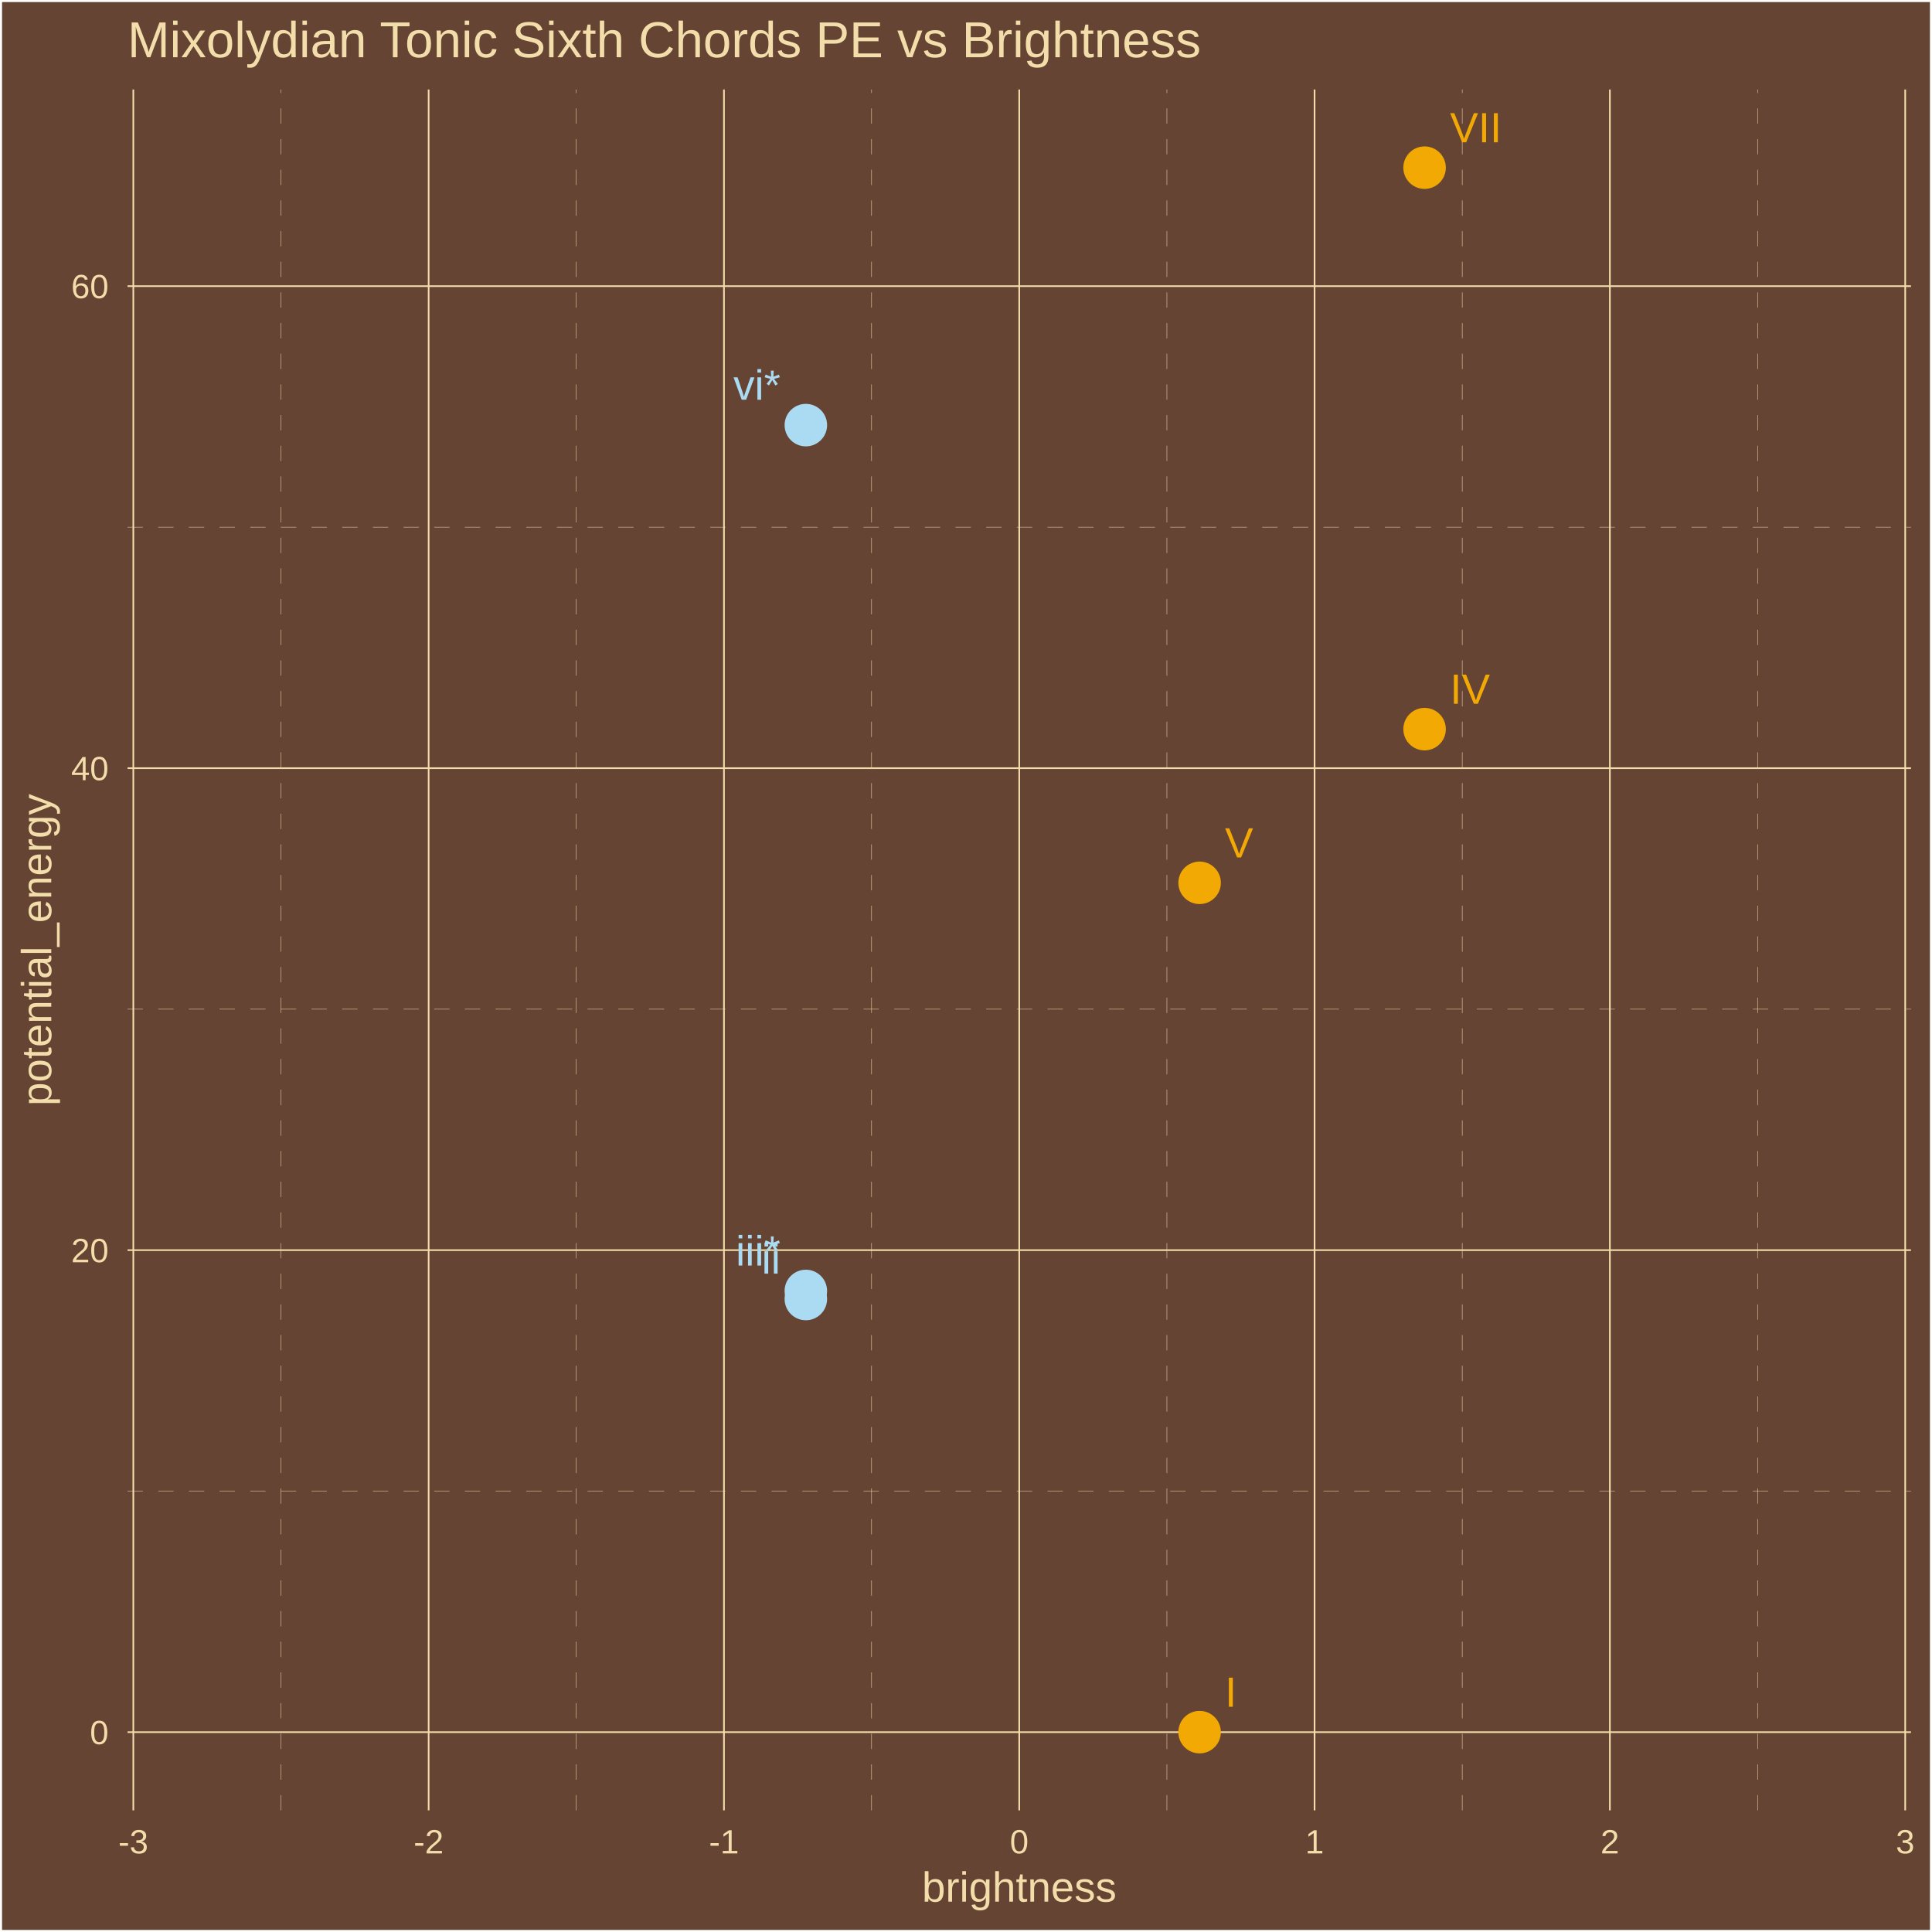
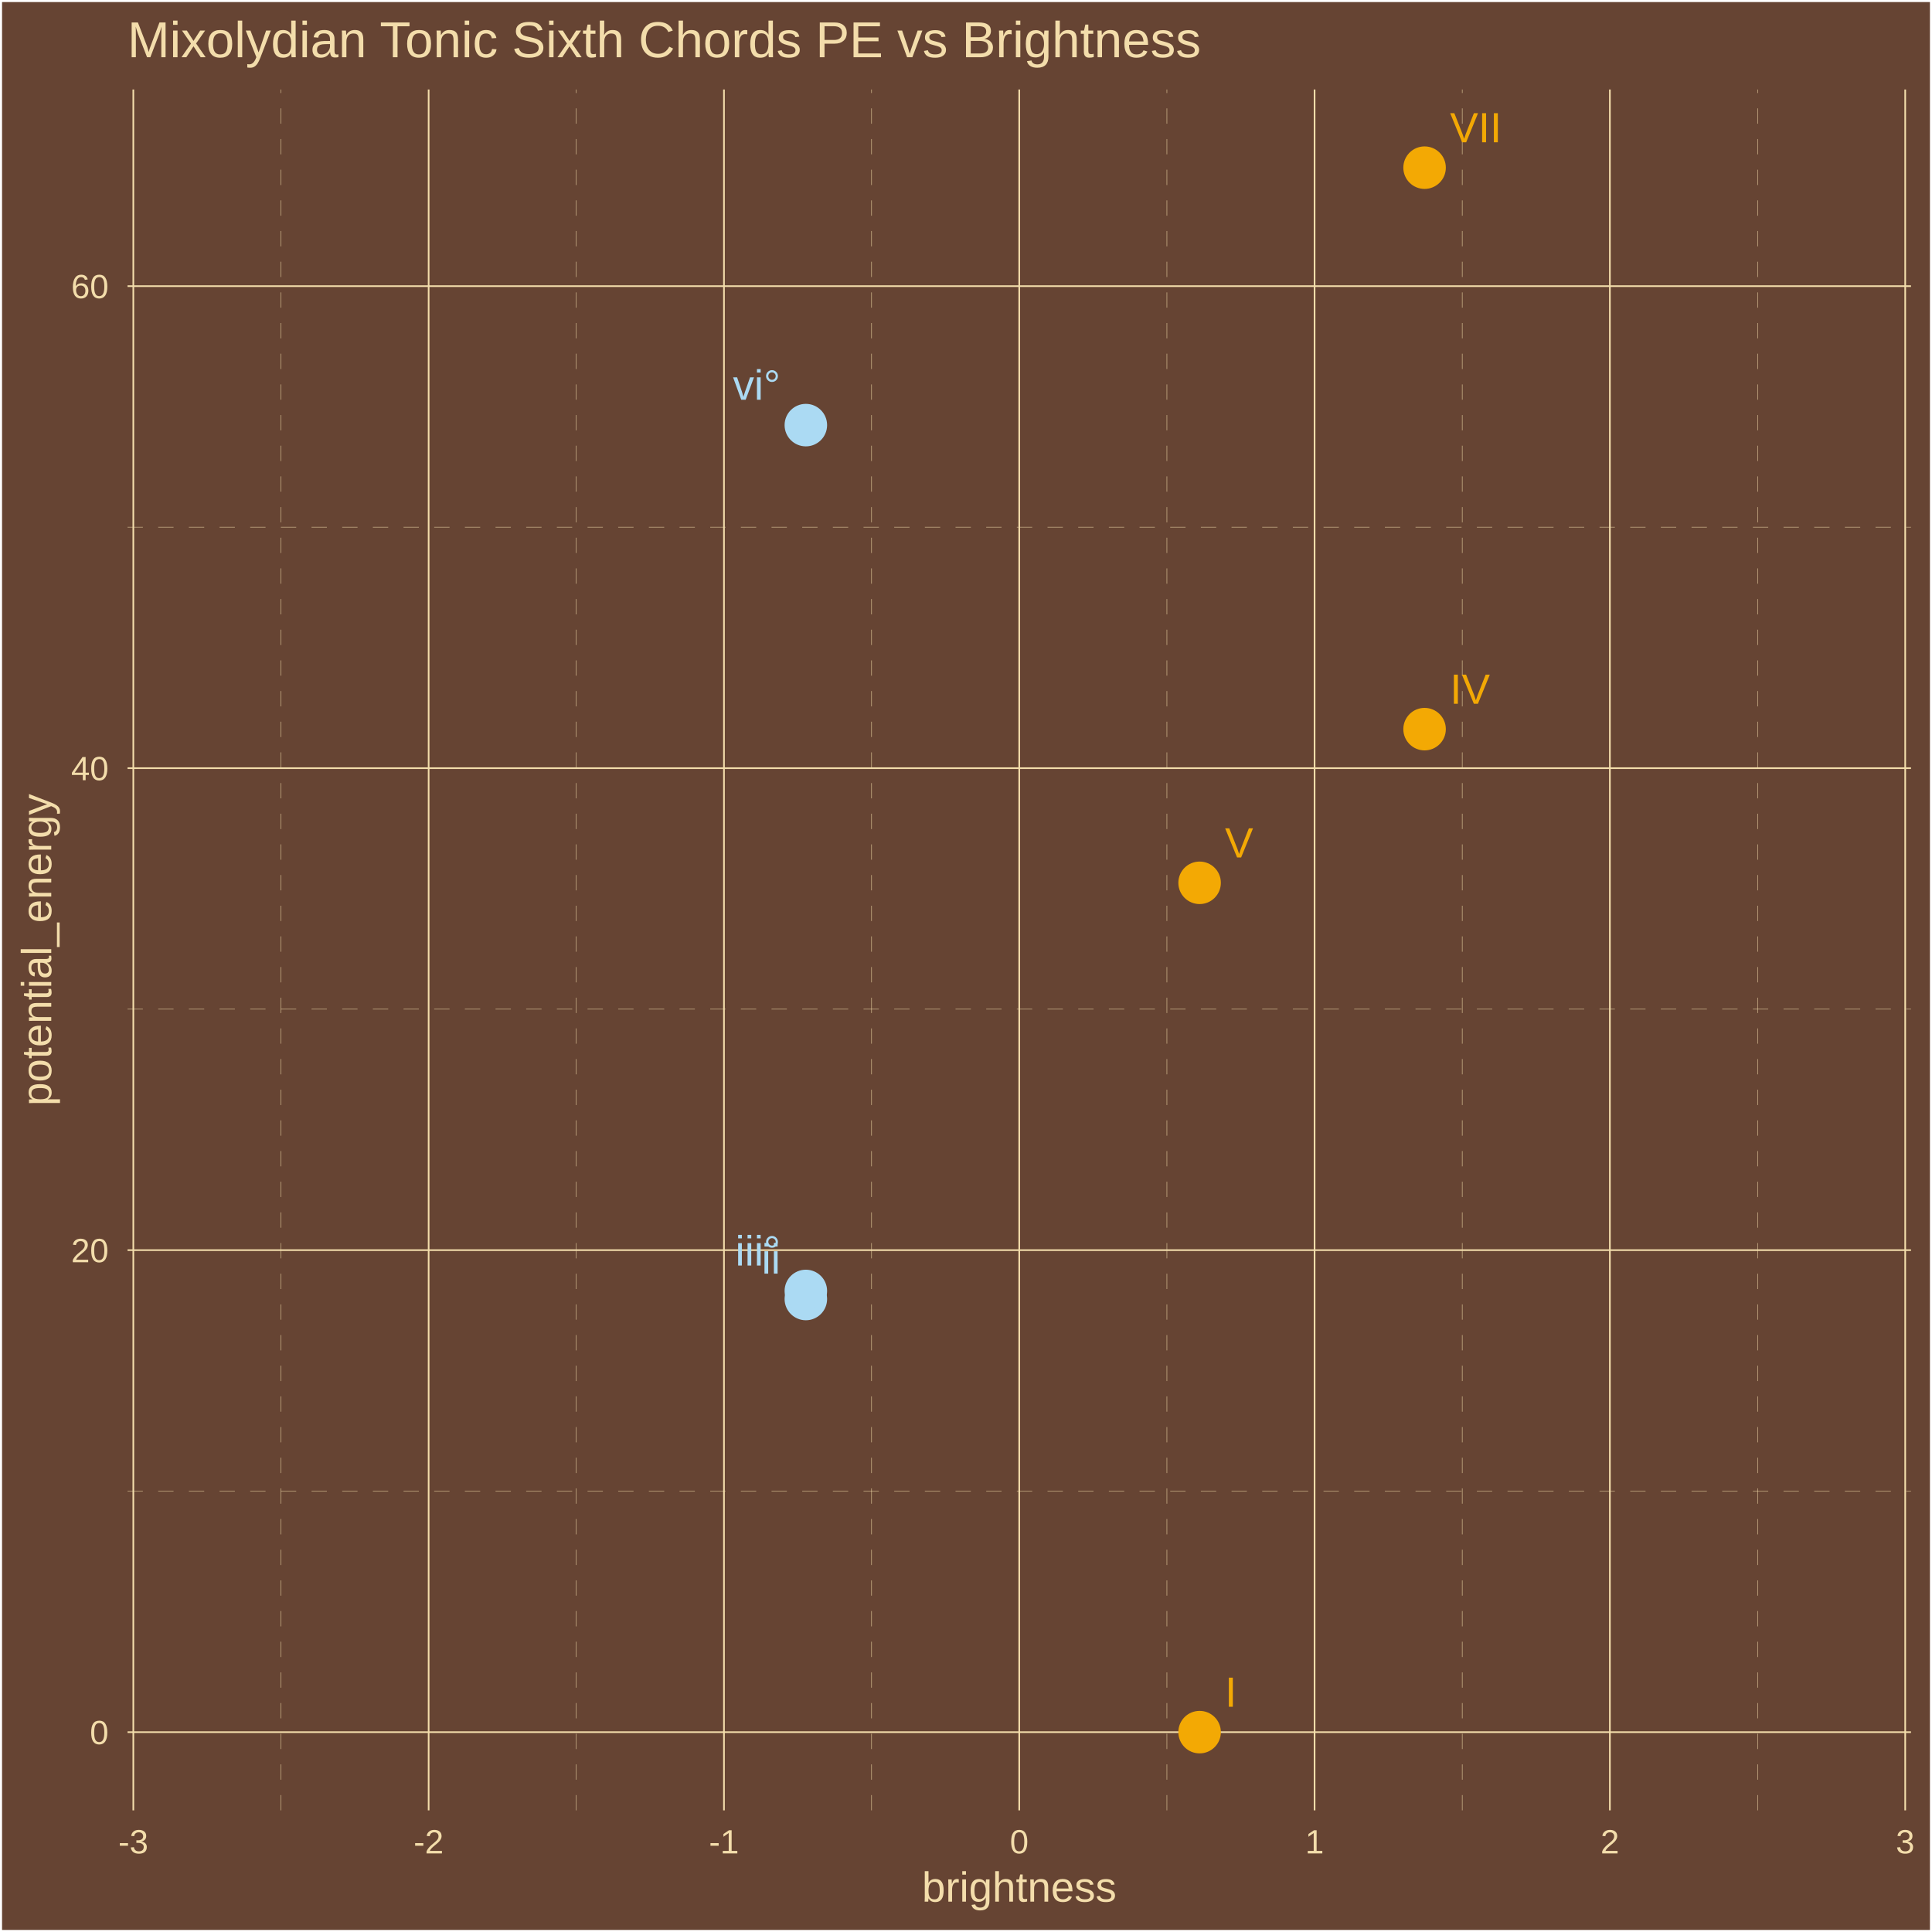
<svg xmlns="http://www.w3.org/2000/svg" class="svglite" width="504.00pt" height="504.00pt" viewBox="0 0 504.00 504.00">
  <defs>
    <style type="text/css">
    .svglite line, .svglite polyline, .svglite polygon, .svglite path, .svglite rect, .svglite circle {
      fill: none;
      stroke: #000000;
      stroke-linecap: round;
      stroke-linejoin: round;
      stroke-miterlimit: 10.00;
    }
    .svglite text {
      white-space: pre;
    }
  </style>
  </defs>
  <rect width="100%" height="100%" style="stroke: none; fill: #664433;" />
  <defs>
    <clipPath id="cpMC4wMHw1MDQuMDB8MC4wMHw1MDQuMDA=">
      <rect x="0.00" y="0.00" width="504.00" height="504.00" />
    </clipPath>
  </defs>
  <g clip-path="url(#cpMC4wMHw1MDQuMDB8MC4wMHw1MDQuMDA=)">
    <rect x="0.00" y="0" width="504.00" height="504.00" style="stroke-width: 1.07; stroke: #FFFFFF; fill: #664433;" />
  </g>
  <defs>
    <clipPath id="cpMzMuMjd8NDk4LjUyfDIzLjM0fDQ3Mi4yNw==">
      <rect x="33.27" y="23.34" width="465.25" height="448.93" />
    </clipPath>
  </defs>
  <g clip-path="url(#cpMzMuMjd8NDk4LjUyfDIzLjM0fDQ3Mi4yNw==)">
    <rect x="33.27" y="23.34" width="465.25" height="448.93" style="stroke-width: 1.07; stroke: none; fill: #664433;" />
    <polyline points="33.27,388.99 498.52,388.99 " style="stroke-width: 0.11; stroke: #F3DDAB; stroke-dasharray: 4.00,4.00; stroke-linecap: butt;" />
    <polyline points="33.27,263.26 498.52,263.26 " style="stroke-width: 0.11; stroke: #F3DDAB; stroke-dasharray: 4.00,4.00; stroke-linecap: butt;" />
    <polyline points="33.27,137.52 498.52,137.52 " style="stroke-width: 0.11; stroke: #F3DDAB; stroke-dasharray: 4.00,4.00; stroke-linecap: butt;" />
    <polyline points="73.30,472.27 73.30,23.34 " style="stroke-width: 0.11; stroke: #F3DDAB; stroke-dasharray: 4.00,4.00; stroke-linecap: butt;" />
    <polyline points="150.34,472.27 150.34,23.34 " style="stroke-width: 0.11; stroke: #F3DDAB; stroke-dasharray: 4.00,4.00; stroke-linecap: butt;" />
    <polyline points="227.37,472.27 227.37,23.34 " style="stroke-width: 0.11; stroke: #F3DDAB; stroke-dasharray: 4.00,4.00; stroke-linecap: butt;" />
    <polyline points="304.41,472.27 304.41,23.34 " style="stroke-width: 0.11; stroke: #F3DDAB; stroke-dasharray: 4.00,4.00; stroke-linecap: butt;" />
    <polyline points="381.45,472.27 381.45,23.34 " style="stroke-width: 0.11; stroke: #F3DDAB; stroke-dasharray: 4.00,4.00; stroke-linecap: butt;" />
    <polyline points="458.49,472.27 458.49,23.34 " style="stroke-width: 0.11; stroke: #F3DDAB; stroke-dasharray: 4.00,4.00; stroke-linecap: butt;" />
    <polyline points="33.27,451.86 498.52,451.86 " style="stroke-width: 0.43; stroke: #F3DDAB; stroke-linecap: butt;" />
    <polyline points="33.27,326.12 498.52,326.12 " style="stroke-width: 0.43; stroke: #F3DDAB; stroke-linecap: butt;" />
    <polyline points="33.27,200.39 498.52,200.39 " style="stroke-width: 0.43; stroke: #F3DDAB; stroke-linecap: butt;" />
    <polyline points="33.27,74.65 498.52,74.65 " style="stroke-width: 0.43; stroke: #F3DDAB; stroke-linecap: butt;" />
    <polyline points="34.78,472.27 34.78,23.34 " style="stroke-width: 0.43; stroke: #F3DDAB; stroke-linecap: butt;" />
    <polyline points="111.82,472.27 111.82,23.34 " style="stroke-width: 0.43; stroke: #F3DDAB; stroke-linecap: butt;" />
    <polyline points="188.86,472.27 188.86,23.34 " style="stroke-width: 0.43; stroke: #F3DDAB; stroke-linecap: butt;" />
    <polyline points="265.89,472.27 265.89,23.34 " style="stroke-width: 0.43; stroke: #F3DDAB; stroke-linecap: butt;" />
    <polyline points="342.93,472.27 342.93,23.34 " style="stroke-width: 0.43; stroke: #F3DDAB; stroke-linecap: butt;" />
    <polyline points="419.97,472.27 419.97,23.34 " style="stroke-width: 0.43; stroke: #F3DDAB; stroke-linecap: butt;" />
    <polyline points="497.01,472.27 497.01,23.34 " style="stroke-width: 0.43; stroke: #F3DDAB; stroke-linecap: butt;" />
    <circle cx="312.94" cy="451.86" r="5.19" style="stroke-width: 0.71; stroke: #F3A904; fill: #F3A904;" />
    <circle cx="210.22" cy="338.87" r="5.19" style="stroke-width: 0.71; stroke: #ABDAF3; fill: #ABDAF3;" />
    <circle cx="210.22" cy="336.77" r="5.19" style="stroke-width: 0.71; stroke: #ABDAF3; fill: #ABDAF3;" />
    <circle cx="371.63" cy="190.21" r="5.19" style="stroke-width: 0.71; stroke: #F3A904; fill: #F3A904;" />
    <circle cx="312.94" cy="230.30" r="5.19" style="stroke-width: 0.71; stroke: #F3A904; fill: #F3A904;" />
    <circle cx="210.22" cy="110.90" r="5.19" style="stroke-width: 0.71; stroke: #ABDAF3; fill: #ABDAF3;" />
    <circle cx="371.63" cy="43.74" r="5.19" style="stroke-width: 0.71; stroke: #F3A904; fill: #F3A904;" />
    <polygon points="315.10,451.86 328.24,451.86 328.16,451.86 328.50,451.84 328.85,451.77 329.17,451.65 329.47,451.48 329.74,451.26 329.97,451.00 330.16,450.70 330.29,450.38 330.38,450.05 330.40,449.70 330.40,449.70 330.40,431.71 330.40,431.71 330.38,431.36 330.29,431.02 330.16,430.70 329.97,430.41 329.74,430.15 329.47,429.93 329.17,429.76 328.85,429.63 328.50,429.56 328.24,429.55 315.10,429.55 315.36,429.56 315.01,429.55 314.67,429.59 314.33,429.69 314.02,429.84 313.73,430.03 313.48,430.28 313.27,430.55 313.11,430.86 313.00,431.19 312.94,431.53 312.94,431.71 312.94,449.70 312.94,449.53 312.94,449.87 313.00,450.22 313.11,450.55 313.27,450.85 313.48,451.13 313.73,451.37 314.02,451.57 314.33,451.72 314.67,451.82 315.01,451.86 " style="stroke-width: nan; stroke: none;" />
    <text x="319.56" y="445.24" style="font-size: 11.04px;fill: #F3A904; font-family: &quot;Arial&quot;;" textLength="3.07px" lengthAdjust="spacingAndGlyphs">I</text>
    <polygon points="193.08,338.87 208.06,338.87 207.97,338.87 208.32,338.86 208.66,338.79 208.98,338.66 209.29,338.49 209.56,338.27 209.79,338.01 209.97,337.71 210.11,337.40 210.19,337.06 210.22,336.71 210.22,336.71 210.22,318.72 210.22,318.72 210.19,318.37 210.11,318.03 209.97,317.71 209.79,317.42 209.56,317.16 209.29,316.94 208.98,316.77 208.66,316.64 208.32,316.57 208.06,316.56 193.08,316.56 193.34,316.57 193.00,316.56 192.65,316.60 192.32,316.70 192.00,316.85 191.72,317.05 191.47,317.29 191.26,317.56 191.10,317.87 190.99,318.20 190.93,318.54 190.92,318.72 190.92,336.71 190.93,336.54 190.93,336.88 190.99,337.23 191.10,337.56 191.26,337.87 191.47,338.14 191.72,338.38 192.00,338.58 192.32,338.73 192.65,338.83 193.00,338.87 " style="stroke-width: nan; stroke: none;" />
    <text x="203.60" y="332.25" text-anchor="end" style="font-size: 11.04px;fill: #ABDAF3; font-family: &quot;Arial&quot;;" textLength="4.90px" lengthAdjust="spacingAndGlyphs">ii</text>
-     <polygon points="186.34,336.77 208.06,336.77 207.97,336.77 208.32,336.75 208.66,336.68 208.98,336.56 209.29,336.39 209.56,336.17 209.79,335.91 209.97,335.61 210.11,335.29 210.19,334.95 210.22,334.61 210.22,334.61 210.22,316.62 210.22,316.62 210.19,316.27 210.11,315.93 209.97,315.61 209.79,315.32 209.56,315.06 209.29,314.84 208.98,314.66 208.66,314.54 208.32,314.47 208.06,314.46 186.34,314.46 186.60,314.47 186.26,314.46 185.91,314.50 185.58,314.60 185.26,314.75 184.98,314.94 184.73,315.18 184.52,315.46 184.36,315.77 184.25,316.10 184.19,316.44 184.18,316.62 184.18,334.61 184.19,334.43 184.19,334.78 184.25,335.13 184.36,335.46 184.52,335.76 184.73,336.04 184.98,336.28 185.26,336.48 185.58,336.63 185.91,336.72 186.26,336.77 " style="stroke-width: nan; stroke: none;" />
-     <text x="203.60" y="330.14" text-anchor="end" style="font-size: 11.04px;fill: #ABDAF3; font-family: &quot;Arial&quot;;" textLength="11.64px" lengthAdjust="spacingAndGlyphs">iii*</text>
+     <polygon points="186.22,336.77 208.06,336.77 207.97,336.77 208.32,336.75 208.66,336.68 208.98,336.56 209.29,336.39 209.56,336.17 209.79,335.91 209.97,335.61 210.11,335.29 210.19,334.95 210.22,334.61 210.22,334.61 210.22,316.62 210.22,316.62 210.19,316.27 210.11,315.93 209.97,315.61 209.79,315.32 209.56,315.06 209.29,314.84 208.98,314.66 208.66,314.54 208.32,314.47 208.06,314.46 186.22,314.46 186.48,314.47 186.13,314.46 185.79,314.50 185.46,314.60 185.14,314.75 184.86,314.94 184.60,315.18 184.40,315.46 184.23,315.77 184.12,316.10 184.07,316.44 184.06,316.62 184.06,334.61 184.07,334.43 184.07,334.78 184.12,335.13 184.23,335.46 184.40,335.76 184.60,336.04 184.86,336.28 185.14,336.48 185.46,336.63 185.79,336.72 186.13,336.77 " style="stroke-width: nan; stroke: none;" />
+     <text x="203.60" y="330.14" text-anchor="end" style="font-size: 11.04px;fill: #ABDAF3; font-family: &quot;Arial&quot;;" textLength="11.76px" lengthAdjust="spacingAndGlyphs">iii°</text>
    <polygon points="373.79,190.21 394.30,190.21 394.21,190.21 394.56,190.20 394.90,190.13 395.22,190.00 395.53,189.83 395.80,189.61 396.03,189.35 396.21,189.06 396.35,188.74 396.43,188.40 396.46,188.05 396.46,188.05 396.46,170.06 396.46,170.06 396.43,169.71 396.35,169.38 396.21,169.06 396.03,168.76 395.80,168.50 395.53,168.28 395.22,168.11 394.90,167.99 394.56,167.92 394.30,167.90 373.79,167.90 374.05,167.92 373.71,167.90 373.36,167.94 373.03,168.04 372.71,168.19 372.43,168.39 372.18,168.63 371.97,168.91 371.81,169.21 371.70,169.54 371.64,169.89 371.63,170.06 371.63,188.05 371.64,187.88 371.64,188.23 371.70,188.57 371.81,188.90 371.97,189.21 372.18,189.49 372.43,189.73 372.71,189.92 373.03,190.07 373.36,190.17 373.71,190.21 " style="stroke-width: nan; stroke: none;" />
    <text x="378.26" y="183.59" style="font-size: 11.04px;fill: #F3A904; font-family: &quot;Arial&quot;;" textLength="10.43px" lengthAdjust="spacingAndGlyphs">IV</text>
    <polygon points="315.10,230.30 332.54,230.30 332.45,230.30 332.80,230.29 333.14,230.22 333.46,230.10 333.76,229.92 334.03,229.70 334.26,229.44 334.45,229.15 334.58,228.83 334.67,228.49 334.70,228.14 334.70,228.14 334.70,210.15 334.70,210.15 334.67,209.81 334.58,209.47 334.45,209.15 334.26,208.85 334.03,208.59 333.76,208.37 333.46,208.20 333.14,208.08 332.80,208.01 332.54,207.99 315.10,207.99 315.36,208.01 315.01,207.99 314.67,208.04 314.33,208.13 314.02,208.28 313.73,208.48 313.48,208.72 313.27,209.00 313.11,209.31 313.00,209.63 312.94,209.98 312.94,210.15 312.94,228.14 312.94,227.97 312.94,228.32 313.00,228.66 313.11,228.99 313.27,229.30 313.48,229.58 313.73,229.82 314.02,230.02 314.33,230.16 314.67,230.26 315.01,230.30 " style="stroke-width: nan; stroke: none;" />
    <text x="319.56" y="223.68" style="font-size: 11.04px;fill: #F3A904; font-family: &quot;Arial&quot;;" textLength="7.36px" lengthAdjust="spacingAndGlyphs">V</text>
-     <polygon points="185.72,110.90 208.06,110.90 207.97,110.90 208.32,110.88 208.66,110.81 208.98,110.69 209.29,110.52 209.56,110.30 209.79,110.04 209.97,109.74 210.11,109.42 210.19,109.09 210.22,108.74 210.22,108.74 210.22,90.75 210.22,90.75 210.19,90.40 210.11,90.06 209.97,89.74 209.79,89.45 209.56,89.19 209.29,88.97 208.98,88.79 208.66,88.67 208.32,88.60 208.06,88.59 185.72,88.59 185.98,88.60 185.64,88.59 185.29,88.63 184.96,88.73 184.64,88.88 184.36,89.07 184.11,89.31 183.90,89.59 183.74,89.90 183.63,90.23 183.57,90.57 183.56,90.75 183.56,108.74 183.57,108.57 183.57,108.91 183.63,109.26 183.74,109.59 183.90,109.89 184.11,110.17 184.36,110.41 184.64,110.61 184.96,110.76 185.29,110.86 185.64,110.90 " style="stroke-width: nan; stroke: none;" />
-     <text x="203.60" y="104.28" text-anchor="end" style="font-size: 11.04px;fill: #ABDAF3; font-family: &quot;Arial&quot;;" textLength="12.25px" lengthAdjust="spacingAndGlyphs">vi*</text>
+     <polygon points="185.60,110.90 208.06,110.90 207.97,110.90 208.32,110.88 208.66,110.81 208.98,110.69 209.29,110.52 209.56,110.30 209.79,110.04 209.97,109.74 210.11,109.42 210.19,109.09 210.22,108.74 210.22,108.74 210.22,90.75 210.22,90.75 210.19,90.40 210.11,90.06 209.97,89.74 209.79,89.45 209.56,89.19 209.29,88.97 208.98,88.79 208.66,88.67 208.32,88.60 208.06,88.59 185.60,88.59 185.86,88.60 185.52,88.59 185.17,88.63 184.84,88.73 184.52,88.88 184.24,89.07 183.99,89.31 183.78,89.59 183.62,89.90 183.50,90.23 183.45,90.57 183.44,90.75 183.44,108.74 183.45,108.57 183.45,108.91 183.50,109.26 183.62,109.59 183.78,109.89 183.99,110.17 184.24,110.41 184.52,110.61 184.84,110.76 185.17,110.86 185.52,110.90 " style="stroke-width: nan; stroke: none;" />
+     <text x="203.60" y="104.28" text-anchor="end" style="font-size: 11.04px;fill: #ABDAF3; font-family: &quot;Arial&quot;;" textLength="12.38px" lengthAdjust="spacingAndGlyphs">vi°</text>
    <polygon points="373.79,43.74 397.37,43.74 397.28,43.74 397.63,43.73 397.97,43.66 398.29,43.53 398.59,43.36 398.86,43.14 399.09,42.88 399.28,42.59 399.41,42.27 399.50,41.93 399.53,41.58 399.53,41.58 399.53,23.59 399.53,23.59 399.50,23.24 399.41,22.90 399.28,22.59 399.09,22.29 398.86,22.03 398.59,21.81 398.29,21.64 397.97,21.51 397.63,21.44 397.37,21.43 373.79,21.43 374.05,21.44 373.71,21.43 373.36,21.47 373.03,21.57 372.71,21.72 372.43,21.92 372.18,22.16 371.97,22.43 371.81,22.74 371.70,23.07 371.64,23.42 371.63,23.59 371.63,41.58 371.64,41.41 371.64,41.76 371.70,42.10 371.81,42.43 371.97,42.74 372.18,43.01 372.43,43.25 372.71,43.45 373.03,43.60 373.36,43.70 373.71,43.74 " style="stroke-width: nan; stroke: none;" />
    <text x="378.26" y="37.12" style="font-size: 11.04px;fill: #F3A904; font-family: &quot;Arial&quot;;" textLength="13.49px" lengthAdjust="spacingAndGlyphs">VII</text>
  </g>
  <g clip-path="url(#cpMC4wMHw1MDQuMDB8MC4wMHw1MDQuMDA=)">
    <text x="28.34" y="455.01" text-anchor="end" style="font-size: 8.80px;fill: #F3DDAB; font-family: &quot;Arial&quot;;" textLength="4.90px" lengthAdjust="spacingAndGlyphs">0</text>
    <text x="28.34" y="329.28" text-anchor="end" style="font-size: 8.80px;fill: #F3DDAB; font-family: &quot;Arial&quot;;" textLength="9.79px" lengthAdjust="spacingAndGlyphs">20</text>
    <text x="28.34" y="203.54" text-anchor="end" style="font-size: 8.80px;fill: #F3DDAB; font-family: &quot;Arial&quot;;" textLength="9.79px" lengthAdjust="spacingAndGlyphs">40</text>
    <text x="28.34" y="77.80" text-anchor="end" style="font-size: 8.80px;fill: #F3DDAB; font-family: &quot;Arial&quot;;" textLength="9.79px" lengthAdjust="spacingAndGlyphs">60</text>
    <text x="34.78" y="483.50" text-anchor="middle" style="font-size: 8.80px;fill: #F3DDAB; font-family: &quot;Arial&quot;;" textLength="7.83px" lengthAdjust="spacingAndGlyphs">-3</text>
    <text x="111.82" y="483.50" text-anchor="middle" style="font-size: 8.80px;fill: #F3DDAB; font-family: &quot;Arial&quot;;" textLength="7.83px" lengthAdjust="spacingAndGlyphs">-2</text>
    <text x="188.86" y="483.50" text-anchor="middle" style="font-size: 8.80px;fill: #F3DDAB; font-family: &quot;Arial&quot;;" textLength="7.83px" lengthAdjust="spacingAndGlyphs">-1</text>
    <text x="265.89" y="483.50" text-anchor="middle" style="font-size: 8.80px;fill: #F3DDAB; font-family: &quot;Arial&quot;;" textLength="4.90px" lengthAdjust="spacingAndGlyphs">0</text>
    <text x="342.93" y="483.50" text-anchor="middle" style="font-size: 8.80px;fill: #F3DDAB; font-family: &quot;Arial&quot;;" textLength="4.90px" lengthAdjust="spacingAndGlyphs">1</text>
    <text x="419.97" y="483.50" text-anchor="middle" style="font-size: 8.80px;fill: #F3DDAB; font-family: &quot;Arial&quot;;" textLength="4.90px" lengthAdjust="spacingAndGlyphs">2</text>
    <text x="497.01" y="483.50" text-anchor="middle" style="font-size: 8.80px;fill: #F3DDAB; font-family: &quot;Arial&quot;;" textLength="4.90px" lengthAdjust="spacingAndGlyphs">3</text>
    <text x="265.89" y="496.09" text-anchor="middle" style="font-size: 11.00px;fill: #F3DDAB; font-family: &quot;Arial&quot;;" textLength="50.76px" lengthAdjust="spacingAndGlyphs">brightness</text>
    <text transform="translate(13.37,247.80) rotate(-90)" text-anchor="middle" style="font-size: 11.00px;fill: #F3DDAB; font-family: &quot;Arial&quot;;" textLength="81.35px" lengthAdjust="spacingAndGlyphs">potential_energy</text>
    <text x="33.27" y="14.94" style="font-size: 13.20px;fill: #F3DDAB; font-family: &quot;Arial&quot;;" textLength="281.52px" lengthAdjust="spacingAndGlyphs">Mixolydian Tonic Sixth Chords PE vs Brightness</text>
  </g>
</svg>
